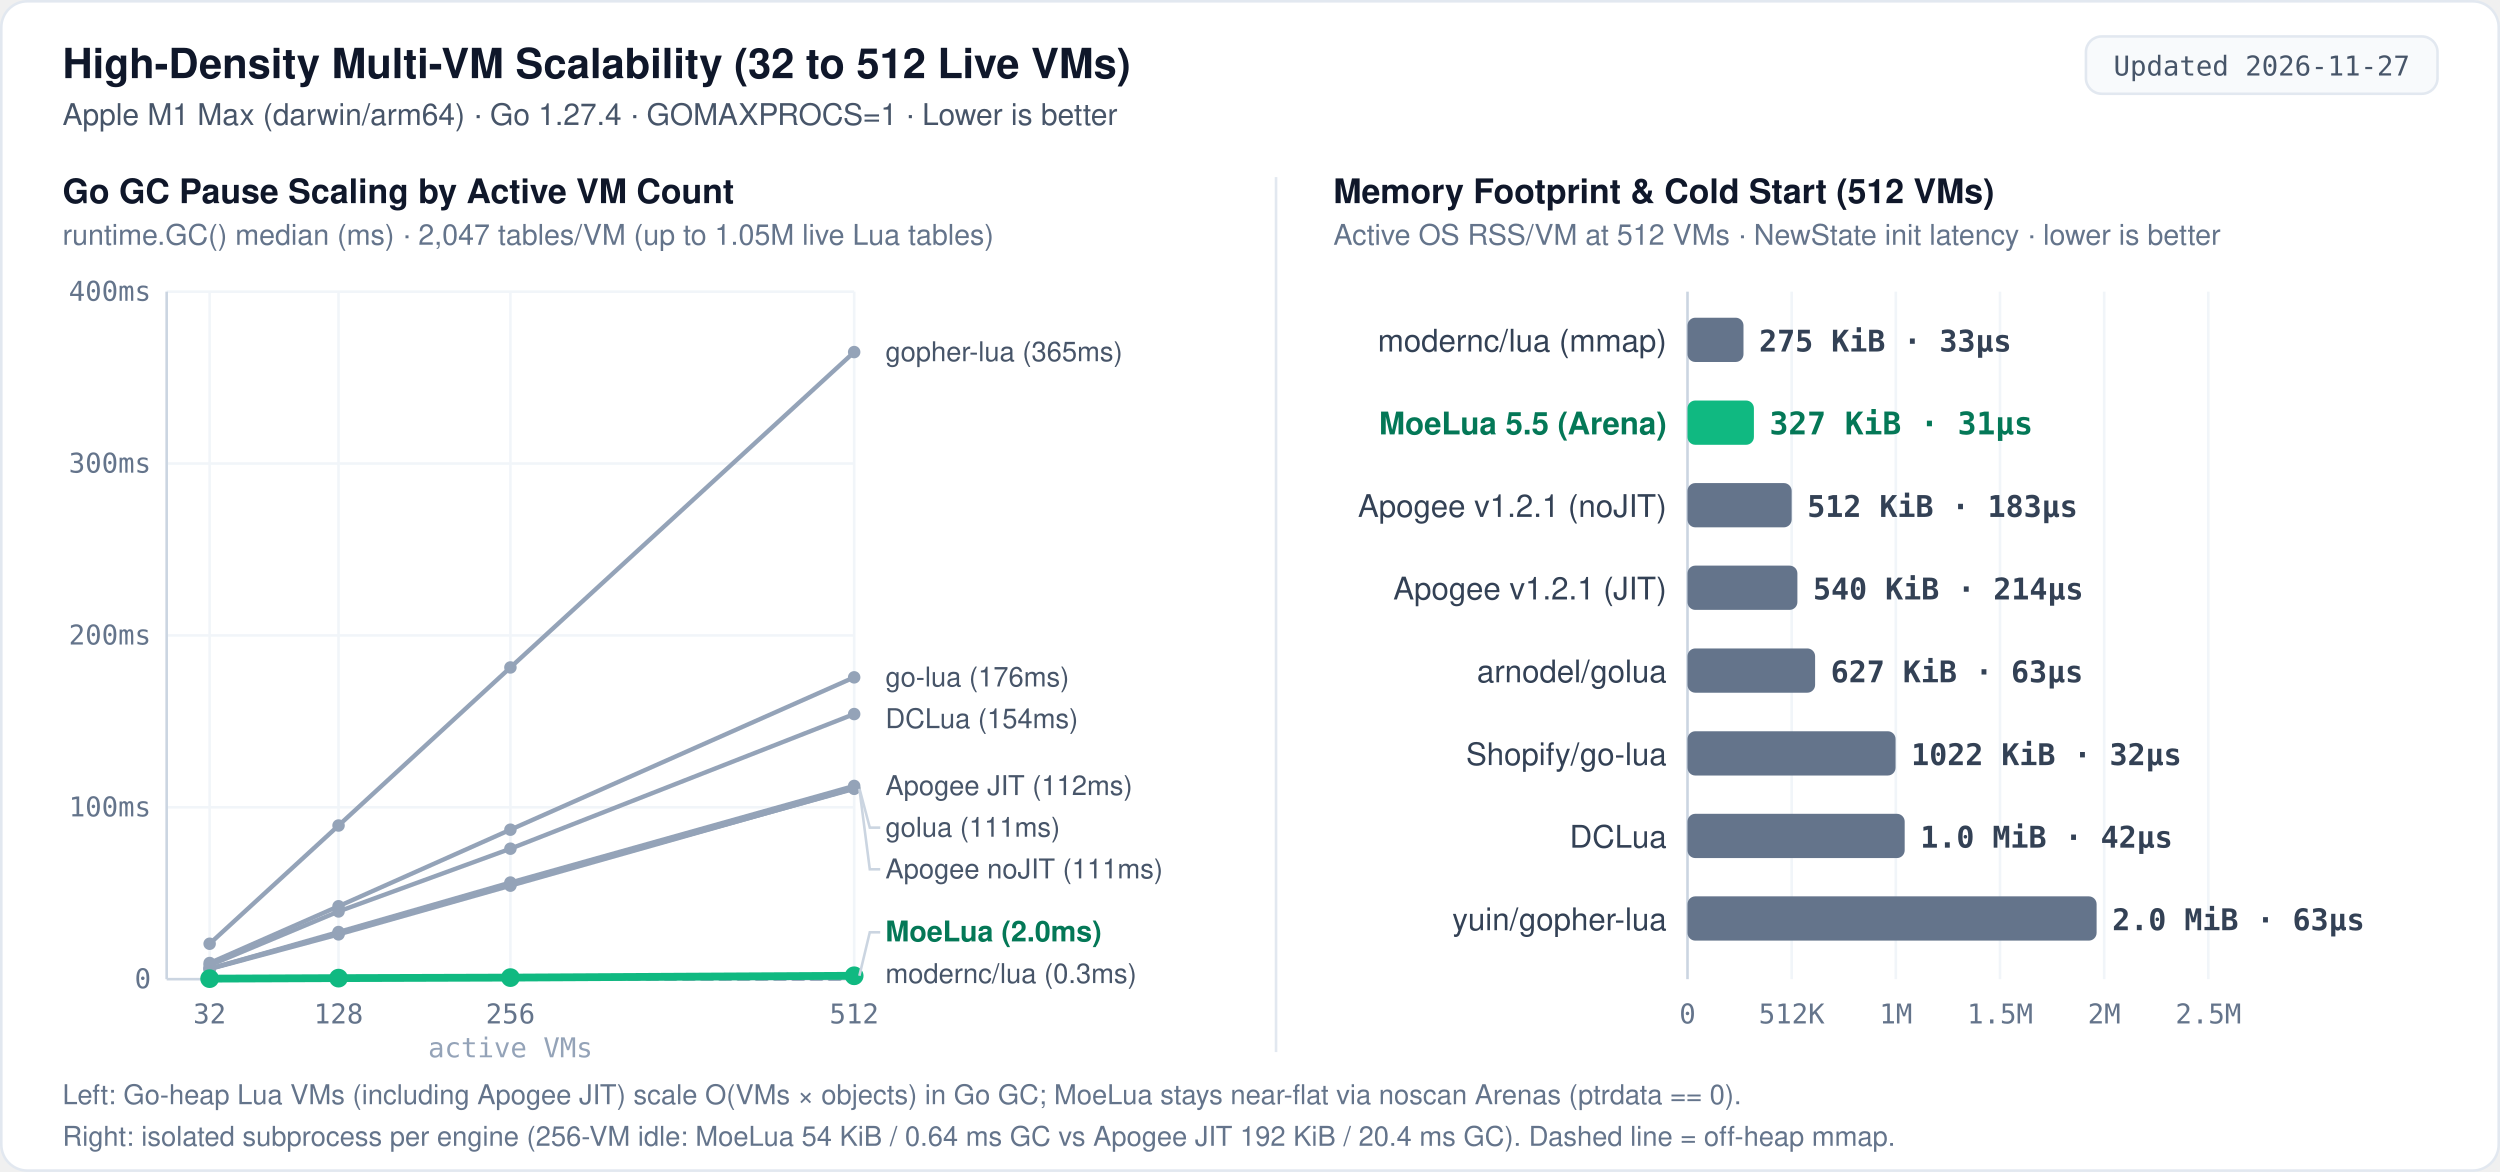
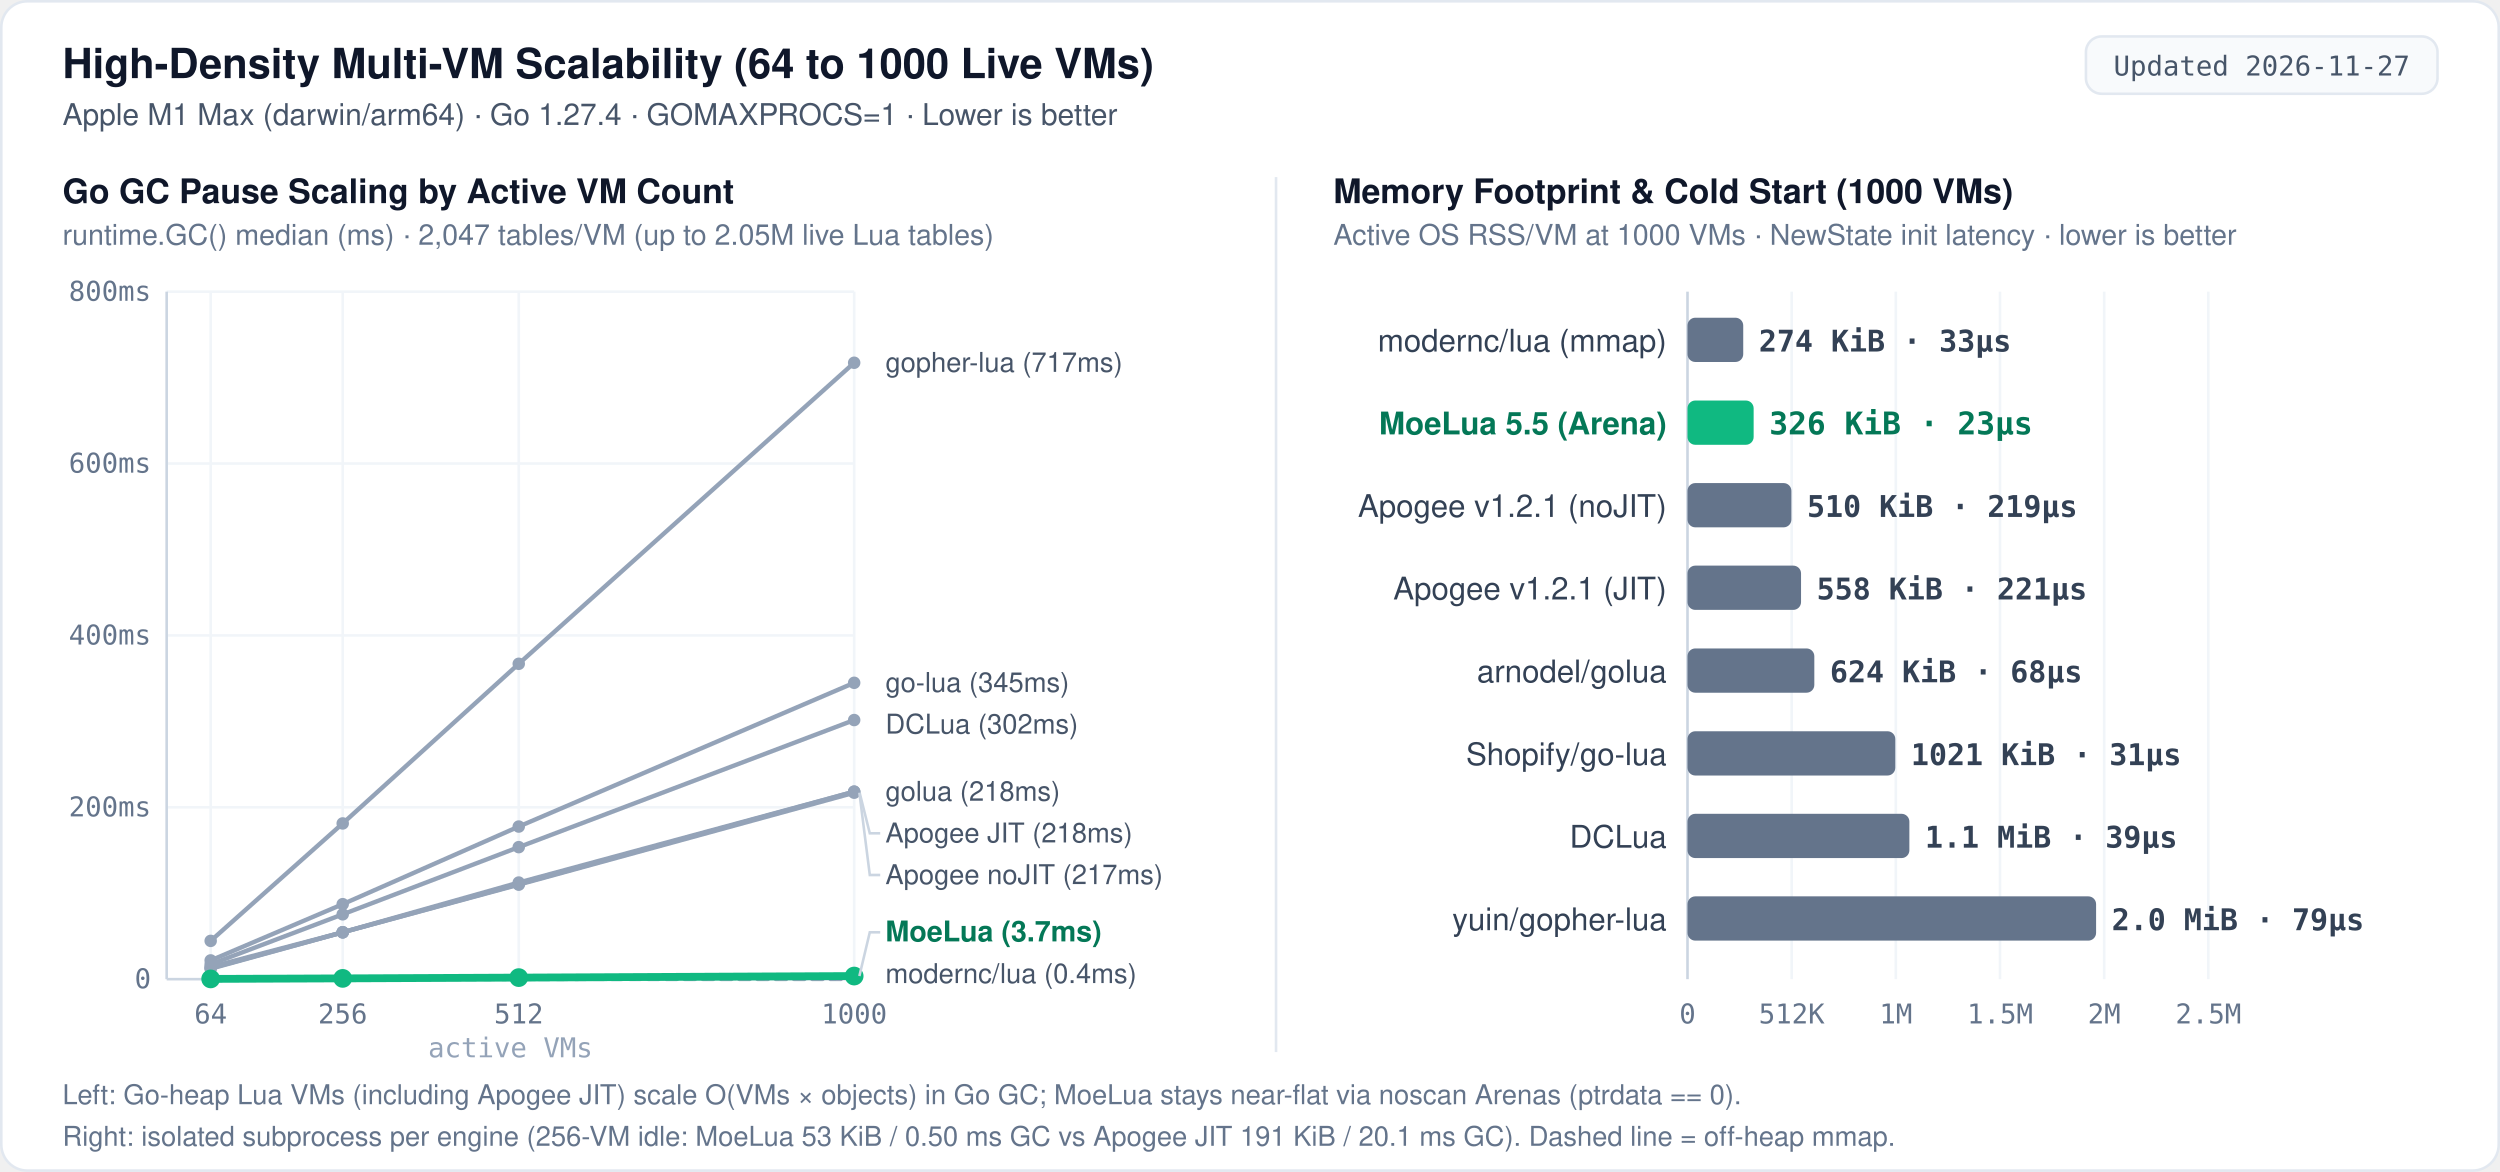
- <svg xmlns="http://www.w3.org/2000/svg" width="960" height="450" viewBox="0 0 960 450" role="img" aria-label="MoeLua 5.5 high-density multi-VM scalability: Go GC pause from 32 to 512 active VMs and per-VM memory and cold start">
+ <svg xmlns="http://www.w3.org/2000/svg" width="960" height="450" viewBox="0 0 960 450" role="img" aria-label="MoeLua 5.5 high-density multi-VM scalability: Go GC pause from 64 to 1000 active VMs and per-VM memory and cold start">
  <defs>
    <style>
      .bg { fill: #ffffff; }
      .border { fill: none; stroke: #e2e8f0; stroke-width: 1; }
      .badge-bg { fill: #f8fafc; stroke: #e2e8f0; stroke-width: 1; }
      .badge-txt { font: 500 10.5px ui-monospace, SFMono-Regular, Menlo, Consolas, monospace; fill: #475569; text-anchor: middle; }
      .title { font: 700 16px -apple-system, BlinkMacSystemFont, "Segoe UI", Helvetica, Arial, sans-serif; fill: #0f172a; }
      .subtitle { font: 400 11.5px -apple-system, BlinkMacSystemFont, "Segoe UI", Helvetica, Arial, sans-serif; fill: #475569; }
      .panel-title { font: 700 13px -apple-system, BlinkMacSystemFont, "Segoe UI", Helvetica, Arial, sans-serif; fill: #0f172a; }
      .panel-sub { font: 400 11px -apple-system, BlinkMacSystemFont, "Segoe UI", Helvetica, Arial, sans-serif; fill: #64748b; }
      .label { font: 500 12px -apple-system, BlinkMacSystemFont, "Segoe UI", Helvetica, Arial, sans-serif; fill: #334155; text-anchor: end; }
      .label-hi { font: 700 12px -apple-system, BlinkMacSystemFont, "Segoe UI", Helvetica, Arial, sans-serif; fill: #047857; text-anchor: end; }
      .val { font: 600 11.5px ui-monospace, SFMono-Regular, Menlo, Consolas, monospace; fill: #334155; }
      .val-hi { font: 700 12px ui-monospace, SFMono-Regular, Menlo, Consolas, monospace; fill: #047857; }
      .end-lbl { font: 500 10.5px -apple-system, BlinkMacSystemFont, "Segoe UI", Helvetica, Arial, sans-serif; fill: #475569; }
      .end-lbl-hi { font: 700 11px -apple-system, BlinkMacSystemFont, "Segoe UI", Helvetica, Arial, sans-serif; fill: #047857; }
      .grid { stroke: #f1f5f9; stroke-width: 1; }
      .axis { stroke: #cbd5e1; stroke-width: 1; }
      .refline { stroke: #64748b; stroke-width: 1; stroke-dasharray: 3 3; }
      .leader { stroke: #cbd5e1; stroke-width: 1; fill: none; }
      .tick { font: 400 10.5px ui-monospace, SFMono-Regular, Menlo, Consolas, monospace; fill: #64748b; text-anchor: middle; }
      .tick-y { font: 400 10.5px ui-monospace, SFMono-Regular, Menlo, Consolas, monospace; fill: #64748b; text-anchor: end; }
      .foot { font: 400 10.5px -apple-system, BlinkMacSystemFont, "Segoe UI", Helvetica, Arial, sans-serif; fill: #64748b; }
      .bar-moe { fill: #10b981; }
      .bar-other { fill: #64748b; }
      .bar-ref { fill: url(#hatch); stroke: #94a3b8; stroke-width: 1; }
    </style>
  </defs>
  <rect x="0.5" y="0.5" width="959" height="449" rx="10" class="bg" />
  <rect x="0.5" y="0.5" width="959" height="449" rx="10" class="border" />
-   <text x="24" y="30" class="title">High-Density Multi-VM Scalability (32 to 512 Live VMs)</text>
+   <text x="24" y="30" class="title">High-Density Multi-VM Scalability (64 to 1000 Live VMs)</text>
  <text x="24" y="48" class="subtitle">Apple M1 Max (darwin/arm64) · Go 1.27.4 · GOMAXPROCS=1 · Lower is better</text>
  <rect x="801.0" y="14" width="135.0" height="22" rx="6" class="badge-bg" />
  <text x="868.5" y="29" class="badge-txt">Updated 2026-11-27</text>
  <line x1="490" y1="68" x2="490" y2="404" stroke="#e2e8f0" stroke-width="1" />
  <text x="24" y="78" class="panel-title">Go GC Pause Scaling by Active VM Count</text>
-   <text x="24" y="94" class="panel-sub">runtime.GC() median (ms) · 2,047 tables/VM (up to 1.05M live Lua tables)</text>
+   <text x="24" y="94" class="panel-sub">runtime.GC() median (ms) · 2,047 tables/VM (up to 2.05M live Lua tables)</text>
  <line x1="64.0" y1="376.0" x2="328.0" y2="376.0" class="axis" />
  <text x="58.0" y="379.5" class="tick-y">0</text>
  <line x1="64.0" y1="310.0" x2="328.0" y2="310.0" class="grid" />
-   <text x="58.0" y="313.5" class="tick-y">100ms</text>
+   <text x="58.0" y="313.5" class="tick-y">200ms</text>
  <line x1="64.0" y1="244.0" x2="328.0" y2="244.0" class="grid" />
-   <text x="58.0" y="247.5" class="tick-y">200ms</text>
+   <text x="58.0" y="247.5" class="tick-y">400ms</text>
  <line x1="64.0" y1="178.0" x2="328.0" y2="178.0" class="grid" />
-   <text x="58.0" y="181.5" class="tick-y">300ms</text>
+   <text x="58.0" y="181.5" class="tick-y">600ms</text>
  <line x1="64.0" y1="112.0" x2="328.0" y2="112.0" class="grid" />
-   <text x="58.0" y="115.5" class="tick-y">400ms</text>
+   <text x="58.0" y="115.5" class="tick-y">800ms</text>
  <line x1="64.0" y1="112.0" x2="64.0" y2="376.0" class="axis" />
-   <line x1="80.5" y1="112.0" x2="80.5" y2="376.0" class="grid" />
-   <text x="80.5" y="393" class="tick">32</text>
-   <line x1="130.0" y1="112.0" x2="130.0" y2="376.0" class="grid" />
-   <text x="130.0" y="393" class="tick">128</text>
-   <line x1="196.0" y1="112.0" x2="196.0" y2="376.0" class="grid" />
-   <text x="196.0" y="393" class="tick">256</text>
+   <line x1="80.9" y1="112.0" x2="80.9" y2="376.0" class="grid" />
+   <text x="80.9" y="393" class="tick">64</text>
+   <line x1="131.6" y1="112.0" x2="131.6" y2="376.0" class="grid" />
+   <text x="131.6" y="393" class="tick">256</text>
+   <line x1="199.2" y1="112.0" x2="199.2" y2="376.0" class="grid" />
+   <text x="199.2" y="393" class="tick">512</text>
  <line x1="328.0" y1="112.0" x2="328.0" y2="376.0" class="grid" />
-   <text x="328.0" y="393" class="tick">512</text>
+   <text x="328.0" y="393" class="tick">1000</text>
  <text x="196.0" y="406" class="tick" style="fill:#94a3b8">active VMs</text>
-   <polyline fill="none" stroke="#94a3b8" stroke-width="1.7" stroke-linecap="round" stroke-linejoin="round" points="80.5,362.4 130.0,317.0 196.0,256.3 328.0,135.2" />
-   <circle cx="80.5" cy="362.4" r="2.4" fill="#94a3b8" />
-   <circle cx="130.0" cy="317.0" r="2.4" fill="#94a3b8" />
-   <circle cx="196.0" cy="256.3" r="2.4" fill="#94a3b8" />
-   <circle cx="328.0" cy="135.2" r="2.4" fill="#94a3b8" />
-   <text x="340.0" y="138.7" class="end-lbl">gopher-lua (365ms)</text>
-   <polyline fill="none" stroke="#94a3b8" stroke-width="1.7" stroke-linecap="round" stroke-linejoin="round" points="80.5,369.8 130.0,348.0 196.0,318.6 328.0,260.1" />
-   <circle cx="80.5" cy="369.8" r="2.4" fill="#94a3b8" />
-   <circle cx="130.0" cy="348.0" r="2.4" fill="#94a3b8" />
-   <circle cx="196.0" cy="318.6" r="2.4" fill="#94a3b8" />
-   <circle cx="328.0" cy="260.1" r="2.4" fill="#94a3b8" />
-   <text x="340.0" y="263.6" class="end-lbl">go-lua (176ms)</text>
-   <polyline fill="none" stroke="#94a3b8" stroke-width="1.7" stroke-linecap="round" stroke-linejoin="round" points="80.5,370.7 130.0,350.0 196.0,325.9 328.0,274.2" />
-   <circle cx="80.5" cy="370.7" r="2.4" fill="#94a3b8" />
-   <circle cx="130.0" cy="350.0" r="2.4" fill="#94a3b8" />
-   <circle cx="196.0" cy="325.9" r="2.4" fill="#94a3b8" />
-   <circle cx="328.0" cy="274.2" r="2.4" fill="#94a3b8" />
-   <text x="340.0" y="279.6" class="end-lbl">DCLua (154ms)</text>
-   <polyline fill="none" stroke="#94a3b8" stroke-width="1.7" stroke-linecap="round" stroke-linejoin="round" points="80.5,372.0 130.0,357.9 196.0,338.9 328.0,301.8" />
-   <circle cx="80.5" cy="372.0" r="2.4" fill="#94a3b8" />
-   <circle cx="130.0" cy="357.9" r="2.4" fill="#94a3b8" />
-   <circle cx="196.0" cy="338.9" r="2.4" fill="#94a3b8" />
-   <circle cx="328.0" cy="301.8" r="2.4" fill="#94a3b8" />
-   <text x="340.0" y="305.3" class="end-lbl">Apogee JIT (112ms)</text>
-   <polyline fill="none" stroke="#94a3b8" stroke-width="1.7" stroke-linecap="round" stroke-linejoin="round" points="80.5,372.1 130.0,358.8 196.0,340.1 328.0,302.7" />
-   <circle cx="80.5" cy="372.1" r="2.4" fill="#94a3b8" />
-   <circle cx="130.0" cy="358.8" r="2.4" fill="#94a3b8" />
-   <circle cx="196.0" cy="340.1" r="2.4" fill="#94a3b8" />
-   <circle cx="328.0" cy="302.7" r="2.4" fill="#94a3b8" />
-   <polyline class="leader" points="330.0,302.7 334.0,317.8 338.0,317.8" />
-   <text x="340.0" y="321.3" class="end-lbl">golua (111ms)</text>
-   <polyline fill="none" stroke="#94a3b8" stroke-width="1.7" stroke-linecap="round" stroke-linejoin="round" points="80.5,372.0 130.0,358.3 196.0,339.5 328.0,302.9" />
-   <circle cx="80.5" cy="372.0" r="2.4" fill="#94a3b8" />
-   <circle cx="130.0" cy="358.3" r="2.4" fill="#94a3b8" />
-   <circle cx="196.0" cy="339.5" r="2.4" fill="#94a3b8" />
-   <circle cx="328.0" cy="302.9" r="2.4" fill="#94a3b8" />
-   <polyline class="leader" points="330.0,302.9 334.0,333.8 338.0,333.8" />
-   <text x="340.0" y="337.3" class="end-lbl">Apogee noJIT (111ms)</text>
-   <polyline fill="none" stroke="#94a3b8" stroke-width="1.7" stroke-dasharray="4 3" stroke-linecap="round" stroke-linejoin="round" points="80.5,375.9 130.0,375.9 196.0,375.8 328.0,375.8" />
-   <circle cx="80.5" cy="375.9" r="2.4" fill="#94a3b8" />
-   <circle cx="130.0" cy="375.9" r="2.4" fill="#94a3b8" />
-   <circle cx="196.0" cy="375.8" r="2.4" fill="#94a3b8" />
-   <circle cx="328.0" cy="375.8" r="2.4" fill="#94a3b8" />
-   <text x="340.0" y="377.5" class="end-lbl">modernc/lua (0.3ms)</text>
-   <polyline fill="none" stroke="#10b981" stroke-width="3.0" stroke-linecap="round" stroke-linejoin="round" points="80.5,375.8 130.0,375.6 196.0,375.4 328.0,374.7" />
-   <circle cx="80.5" cy="375.8" r="3.6" fill="#10b981" />
-   <circle cx="130.0" cy="375.6" r="3.6" fill="#10b981" />
-   <circle cx="196.0" cy="375.4" r="3.6" fill="#10b981" />
-   <circle cx="328.0" cy="374.7" r="3.6" fill="#10b981" />
-   <polyline class="leader" points="330.0,374.7 334.0,358.0 338.0,358.0" />
-   <text x="340.0" y="361.5" class="end-lbl-hi">MoeLua (2.0ms)</text>
-   <text x="512" y="78" class="panel-title">Memory Footprint &amp; Cold Start (512 VMs)</text>
-   <text x="512" y="94" class="panel-sub">Active OS RSS/VM at 512 VMs · NewState init latency · lower is better</text>
+   <polyline fill="none" stroke="#94a3b8" stroke-width="1.7" stroke-linecap="round" stroke-linejoin="round" points="80.9,361.3 131.6,316.2 199.2,254.9 328.0,139.3" />
+   <circle cx="80.9" cy="361.3" r="2.4" fill="#94a3b8" />
+   <circle cx="131.6" cy="316.2" r="2.4" fill="#94a3b8" />
+   <circle cx="199.2" cy="254.9" r="2.4" fill="#94a3b8" />
+   <circle cx="328.0" cy="139.3" r="2.4" fill="#94a3b8" />
+   <text x="340.0" y="142.8" class="end-lbl">gopher-lua (717ms)</text>
+   <polyline fill="none" stroke="#94a3b8" stroke-width="1.7" stroke-linecap="round" stroke-linejoin="round" points="80.9,368.8 131.6,347.2 199.2,317.4 328.0,262.2" />
+   <circle cx="80.9" cy="368.8" r="2.4" fill="#94a3b8" />
+   <circle cx="131.6" cy="347.2" r="2.4" fill="#94a3b8" />
+   <circle cx="199.2" cy="317.4" r="2.4" fill="#94a3b8" />
+   <circle cx="328.0" cy="262.2" r="2.4" fill="#94a3b8" />
+   <text x="340.0" y="265.7" class="end-lbl">go-lua (345ms)</text>
+   <polyline fill="none" stroke="#94a3b8" stroke-width="1.7" stroke-linecap="round" stroke-linejoin="round" points="80.9,370.3 131.6,351.1 199.2,325.3 328.0,276.5" />
+   <circle cx="80.9" cy="370.3" r="2.4" fill="#94a3b8" />
+   <circle cx="131.6" cy="351.1" r="2.4" fill="#94a3b8" />
+   <circle cx="199.2" cy="325.3" r="2.4" fill="#94a3b8" />
+   <circle cx="328.0" cy="276.5" r="2.4" fill="#94a3b8" />
+   <text x="340.0" y="281.7" class="end-lbl">DCLua (302ms)</text>
+   <polyline fill="none" stroke="#94a3b8" stroke-width="1.7" stroke-linecap="round" stroke-linejoin="round" points="80.9,371.3 131.6,358.0 199.2,339.5 328.0,304.0" />
+   <circle cx="80.9" cy="371.3" r="2.4" fill="#94a3b8" />
+   <circle cx="131.6" cy="358.0" r="2.4" fill="#94a3b8" />
+   <circle cx="199.2" cy="339.5" r="2.4" fill="#94a3b8" />
+   <circle cx="328.0" cy="304.0" r="2.4" fill="#94a3b8" />
+   <text x="340.0" y="307.5" class="end-lbl">golua (218ms)</text>
+   <polyline fill="none" stroke="#94a3b8" stroke-width="1.7" stroke-linecap="round" stroke-linejoin="round" points="80.9,371.8 131.6,358.0 199.2,338.9 328.0,304.0" />
+   <circle cx="80.9" cy="371.8" r="2.4" fill="#94a3b8" />
+   <circle cx="131.6" cy="358.0" r="2.4" fill="#94a3b8" />
+   <circle cx="199.2" cy="338.9" r="2.4" fill="#94a3b8" />
+   <circle cx="328.0" cy="304.0" r="2.4" fill="#94a3b8" />
+   <polyline class="leader" points="330.0,304.0 334.0,320.0 338.0,320.0" />
+   <text x="340.0" y="323.5" class="end-lbl">Apogee JIT (218ms)</text>
+   <polyline fill="none" stroke="#94a3b8" stroke-width="1.7" stroke-linecap="round" stroke-linejoin="round" points="80.9,372.0 131.6,358.0 199.2,339.7 328.0,304.4" />
+   <circle cx="80.9" cy="372.0" r="2.4" fill="#94a3b8" />
+   <circle cx="131.6" cy="358.0" r="2.4" fill="#94a3b8" />
+   <circle cx="199.2" cy="339.7" r="2.4" fill="#94a3b8" />
+   <circle cx="328.0" cy="304.4" r="2.4" fill="#94a3b8" />
+   <polyline class="leader" points="330.0,304.4 334.0,336.0 338.0,336.0" />
+   <text x="340.0" y="339.5" class="end-lbl">Apogee noJIT (217ms)</text>
+   <polyline fill="none" stroke="#94a3b8" stroke-width="1.7" stroke-dasharray="4 3" stroke-linecap="round" stroke-linejoin="round" points="80.9,375.9 131.6,375.9 199.2,375.9 328.0,375.9" />
+   <circle cx="80.9" cy="375.9" r="2.4" fill="#94a3b8" />
+   <circle cx="131.6" cy="375.9" r="2.4" fill="#94a3b8" />
+   <circle cx="199.2" cy="375.9" r="2.4" fill="#94a3b8" />
+   <circle cx="328.0" cy="375.9" r="2.4" fill="#94a3b8" />
+   <text x="340.0" y="377.5" class="end-lbl">modernc/lua (0.4ms)</text>
+   <polyline fill="none" stroke="#10b981" stroke-width="3.0" stroke-linecap="round" stroke-linejoin="round" points="80.9,375.9 131.6,375.7 199.2,375.4 328.0,374.8" />
+   <circle cx="80.9" cy="375.9" r="3.6" fill="#10b981" />
+   <circle cx="131.6" cy="375.7" r="3.6" fill="#10b981" />
+   <circle cx="199.2" cy="375.4" r="3.6" fill="#10b981" />
+   <circle cx="328.0" cy="374.8" r="3.6" fill="#10b981" />
+   <polyline class="leader" points="330.0,374.8 334.0,358.0 338.0,358.0" />
+   <text x="340.0" y="361.5" class="end-lbl-hi">MoeLua (3.7ms)</text>
+   <text x="512" y="78" class="panel-title">Memory Footprint &amp; Cold Start (1000 VMs)</text>
+   <text x="512" y="94" class="panel-sub">Active OS RSS/VM at 1000 VMs · NewState init latency · lower is better</text>
  <line x1="648.0" y1="112.0" x2="648.0" y2="376.0" class="axis" />
  <text x="648.0" y="393" class="tick">0</text>
  <line x1="688.0" y1="112.0" x2="688.0" y2="376.0" class="grid" />
  <text x="688.0" y="393" class="tick">512K</text>
  <line x1="728.0" y1="112.0" x2="728.0" y2="376.0" class="grid" />
  <text x="728.0" y="393" class="tick">1M</text>
  <line x1="768.0" y1="112.0" x2="768.0" y2="376.0" class="grid" />
  <text x="768.0" y="393" class="tick">1.5M</text>
  <line x1="808.0" y1="112.0" x2="808.0" y2="376.0" class="grid" />
  <text x="808.0" y="393" class="tick">2M</text>
  <line x1="848.0" y1="112.0" x2="848.0" y2="376.0" class="grid" />
  <text x="848.0" y="393" class="tick">2.5M</text>
  <text x="640" y="135.0" class="label">modernc/lua (mmap)</text>
-   <rect x="648.0" y="122.0" width="21.5" height="17.0" rx="3" class="bar-other" />
-   <text x="675.5" y="135.0" class="val">275 KiB · 33µs</text>
+   <rect x="648.0" y="122.0" width="21.4" height="17.0" rx="3" class="bar-other" />
+   <text x="675.4" y="135.0" class="val">274 KiB · 33µs</text>
  <text x="640" y="166.8" class="label-hi">MoeLua 5.5 (Arena)</text>
-   <rect x="648.0" y="153.8" width="25.5" height="17.0" rx="3" class="bar-moe" />
-   <text x="679.5" y="166.8" class="val-hi">327 KiB · 31µs</text>
+   <rect x="648.0" y="153.8" width="25.4" height="17.0" rx="3" class="bar-moe" />
+   <text x="679.4" y="166.8" class="val-hi">326 KiB · 23µs</text>
  <text x="640" y="198.5" class="label">Apogee v1.2.1 (noJIT)</text>
-   <rect x="648.0" y="185.5" width="40.0" height="17.0" rx="3" class="bar-other" />
-   <text x="694.0" y="198.5" class="val">512 KiB · 183µs</text>
+   <rect x="648.0" y="185.5" width="39.9" height="17.0" rx="3" class="bar-other" />
+   <text x="693.9" y="198.5" class="val">510 KiB · 219µs</text>
  <text x="640" y="230.2" class="label">Apogee v1.2.1 (JIT)</text>
-   <rect x="648.0" y="217.2" width="42.2" height="17.0" rx="3" class="bar-other" />
-   <text x="696.2" y="230.2" class="val">540 KiB · 214µs</text>
+   <rect x="648.0" y="217.2" width="43.6" height="17.0" rx="3" class="bar-other" />
+   <text x="697.6" y="230.2" class="val">558 KiB · 221µs</text>
  <text x="640" y="262.0" class="label">arnodel/golua</text>
-   <rect x="648.0" y="249.0" width="49.0" height="17.0" rx="3" class="bar-other" />
-   <text x="703.0" y="262.0" class="val">627 KiB · 63µs</text>
+   <rect x="648.0" y="249.0" width="48.7" height="17.0" rx="3" class="bar-other" />
+   <text x="702.7" y="262.0" class="val">624 KiB · 68µs</text>
  <text x="640" y="293.8" class="label">Shopify/go-lua</text>
-   <rect x="648.0" y="280.8" width="79.9" height="17.0" rx="3" class="bar-other" />
-   <text x="733.9" y="293.8" class="val">1022 KiB · 32µs</text>
+   <rect x="648.0" y="280.8" width="79.8" height="17.0" rx="3" class="bar-other" />
+   <text x="733.8" y="293.8" class="val">1021 KiB · 31µs</text>
  <text x="640" y="325.5" class="label">DCLua</text>
-   <rect x="648.0" y="312.5" width="83.4" height="17.0" rx="3" class="bar-other" />
-   <text x="737.4" y="325.5" class="val">1.0 MiB · 42µs</text>
+   <rect x="648.0" y="312.5" width="85.2" height="17.0" rx="3" class="bar-other" />
+   <text x="739.2" y="325.5" class="val">1.1 MiB · 39µs</text>
  <text x="640" y="357.2" class="label">yuin/gopher-lua</text>
-   <rect x="648.0" y="344.2" width="157.1" height="17.0" rx="3" class="bar-other" />
-   <text x="811.1" y="357.2" class="val">2.0 MiB · 63µs</text>
+   <rect x="648.0" y="344.2" width="156.9" height="17.0" rx="3" class="bar-other" />
+   <text x="810.9" y="357.2" class="val">2.0 MiB · 79µs</text>
  <text x="24" y="424" class="foot">Left: Go-heap Lua VMs (including Apogee JIT) scale O(VMs × objects) in Go GC; MoeLua stays near-flat via noscan Arenas (ptrdata == 0).</text>
-   <text x="24" y="440" class="foot">Right: isolated subprocess per engine (256-VM idle: MoeLua 54 KiB / 0.64 ms GC vs Apogee JIT 192 KiB / 20.4 ms GC). Dashed line = off-heap mmap.</text>
+   <text x="24" y="440" class="foot">Right: isolated subprocess per engine (256-VM idle: MoeLua 53 KiB / 0.50 ms GC vs Apogee JIT 191 KiB / 20.1 ms GC). Dashed line = off-heap mmap.</text>
</svg>
